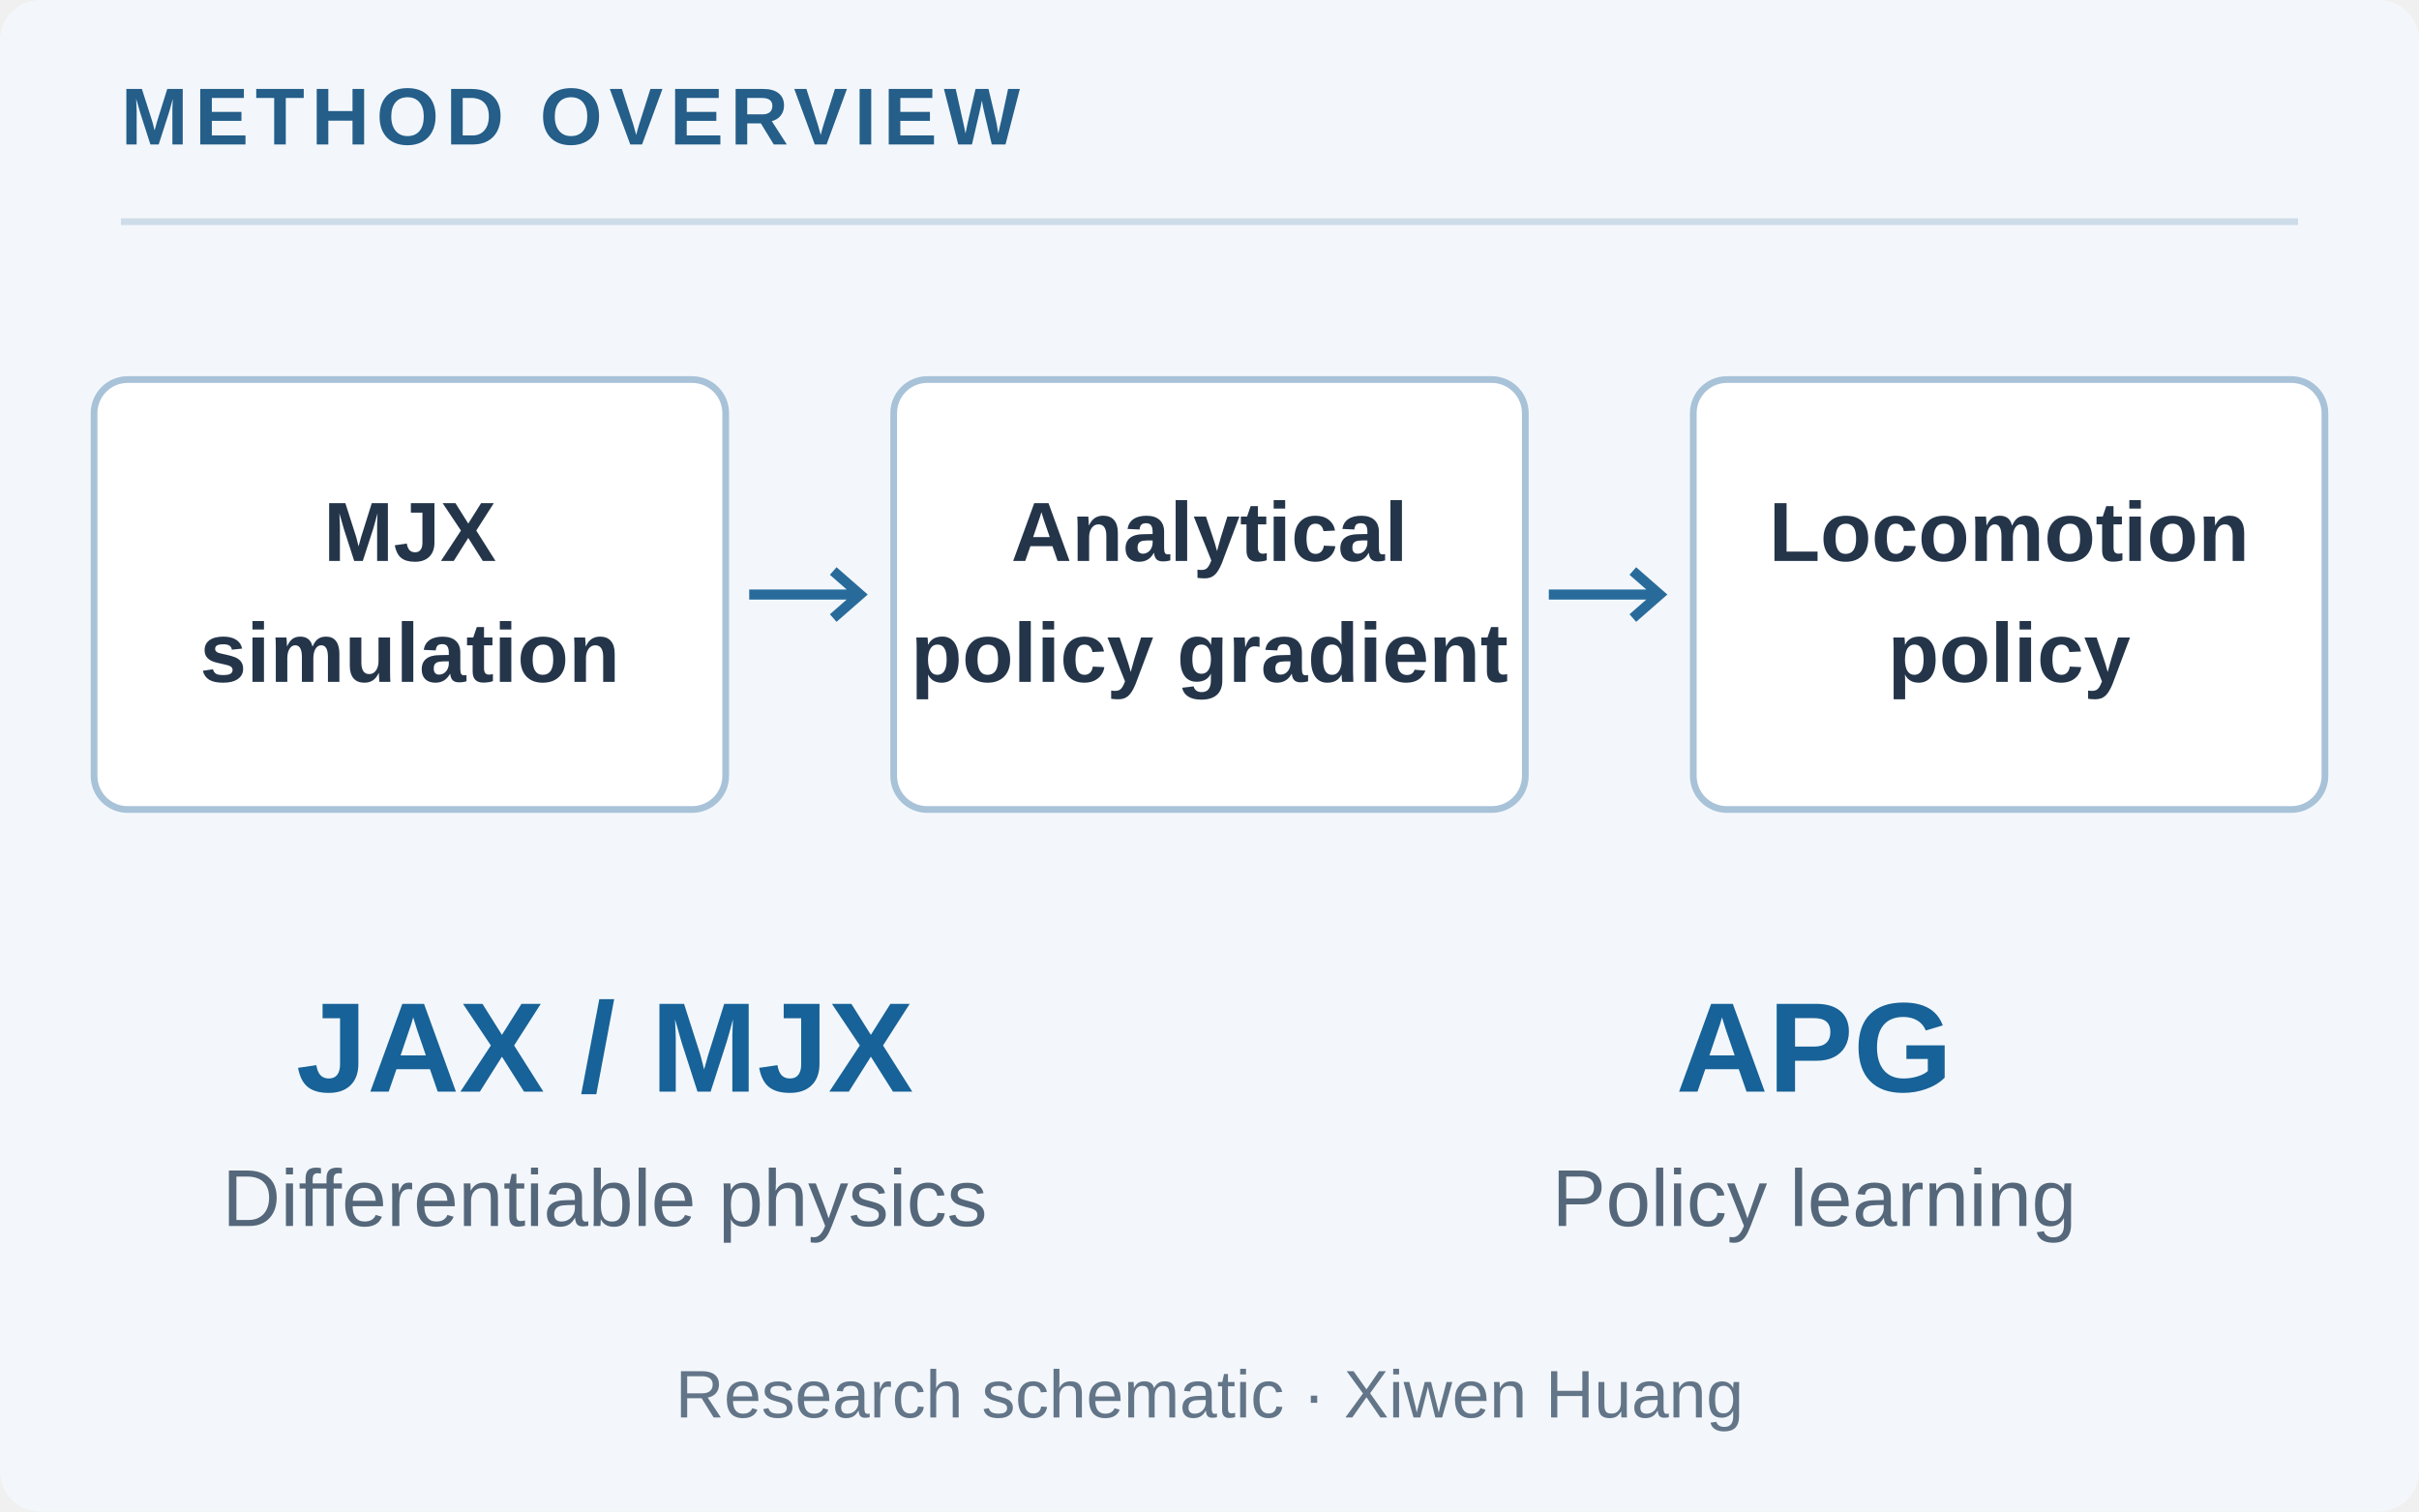
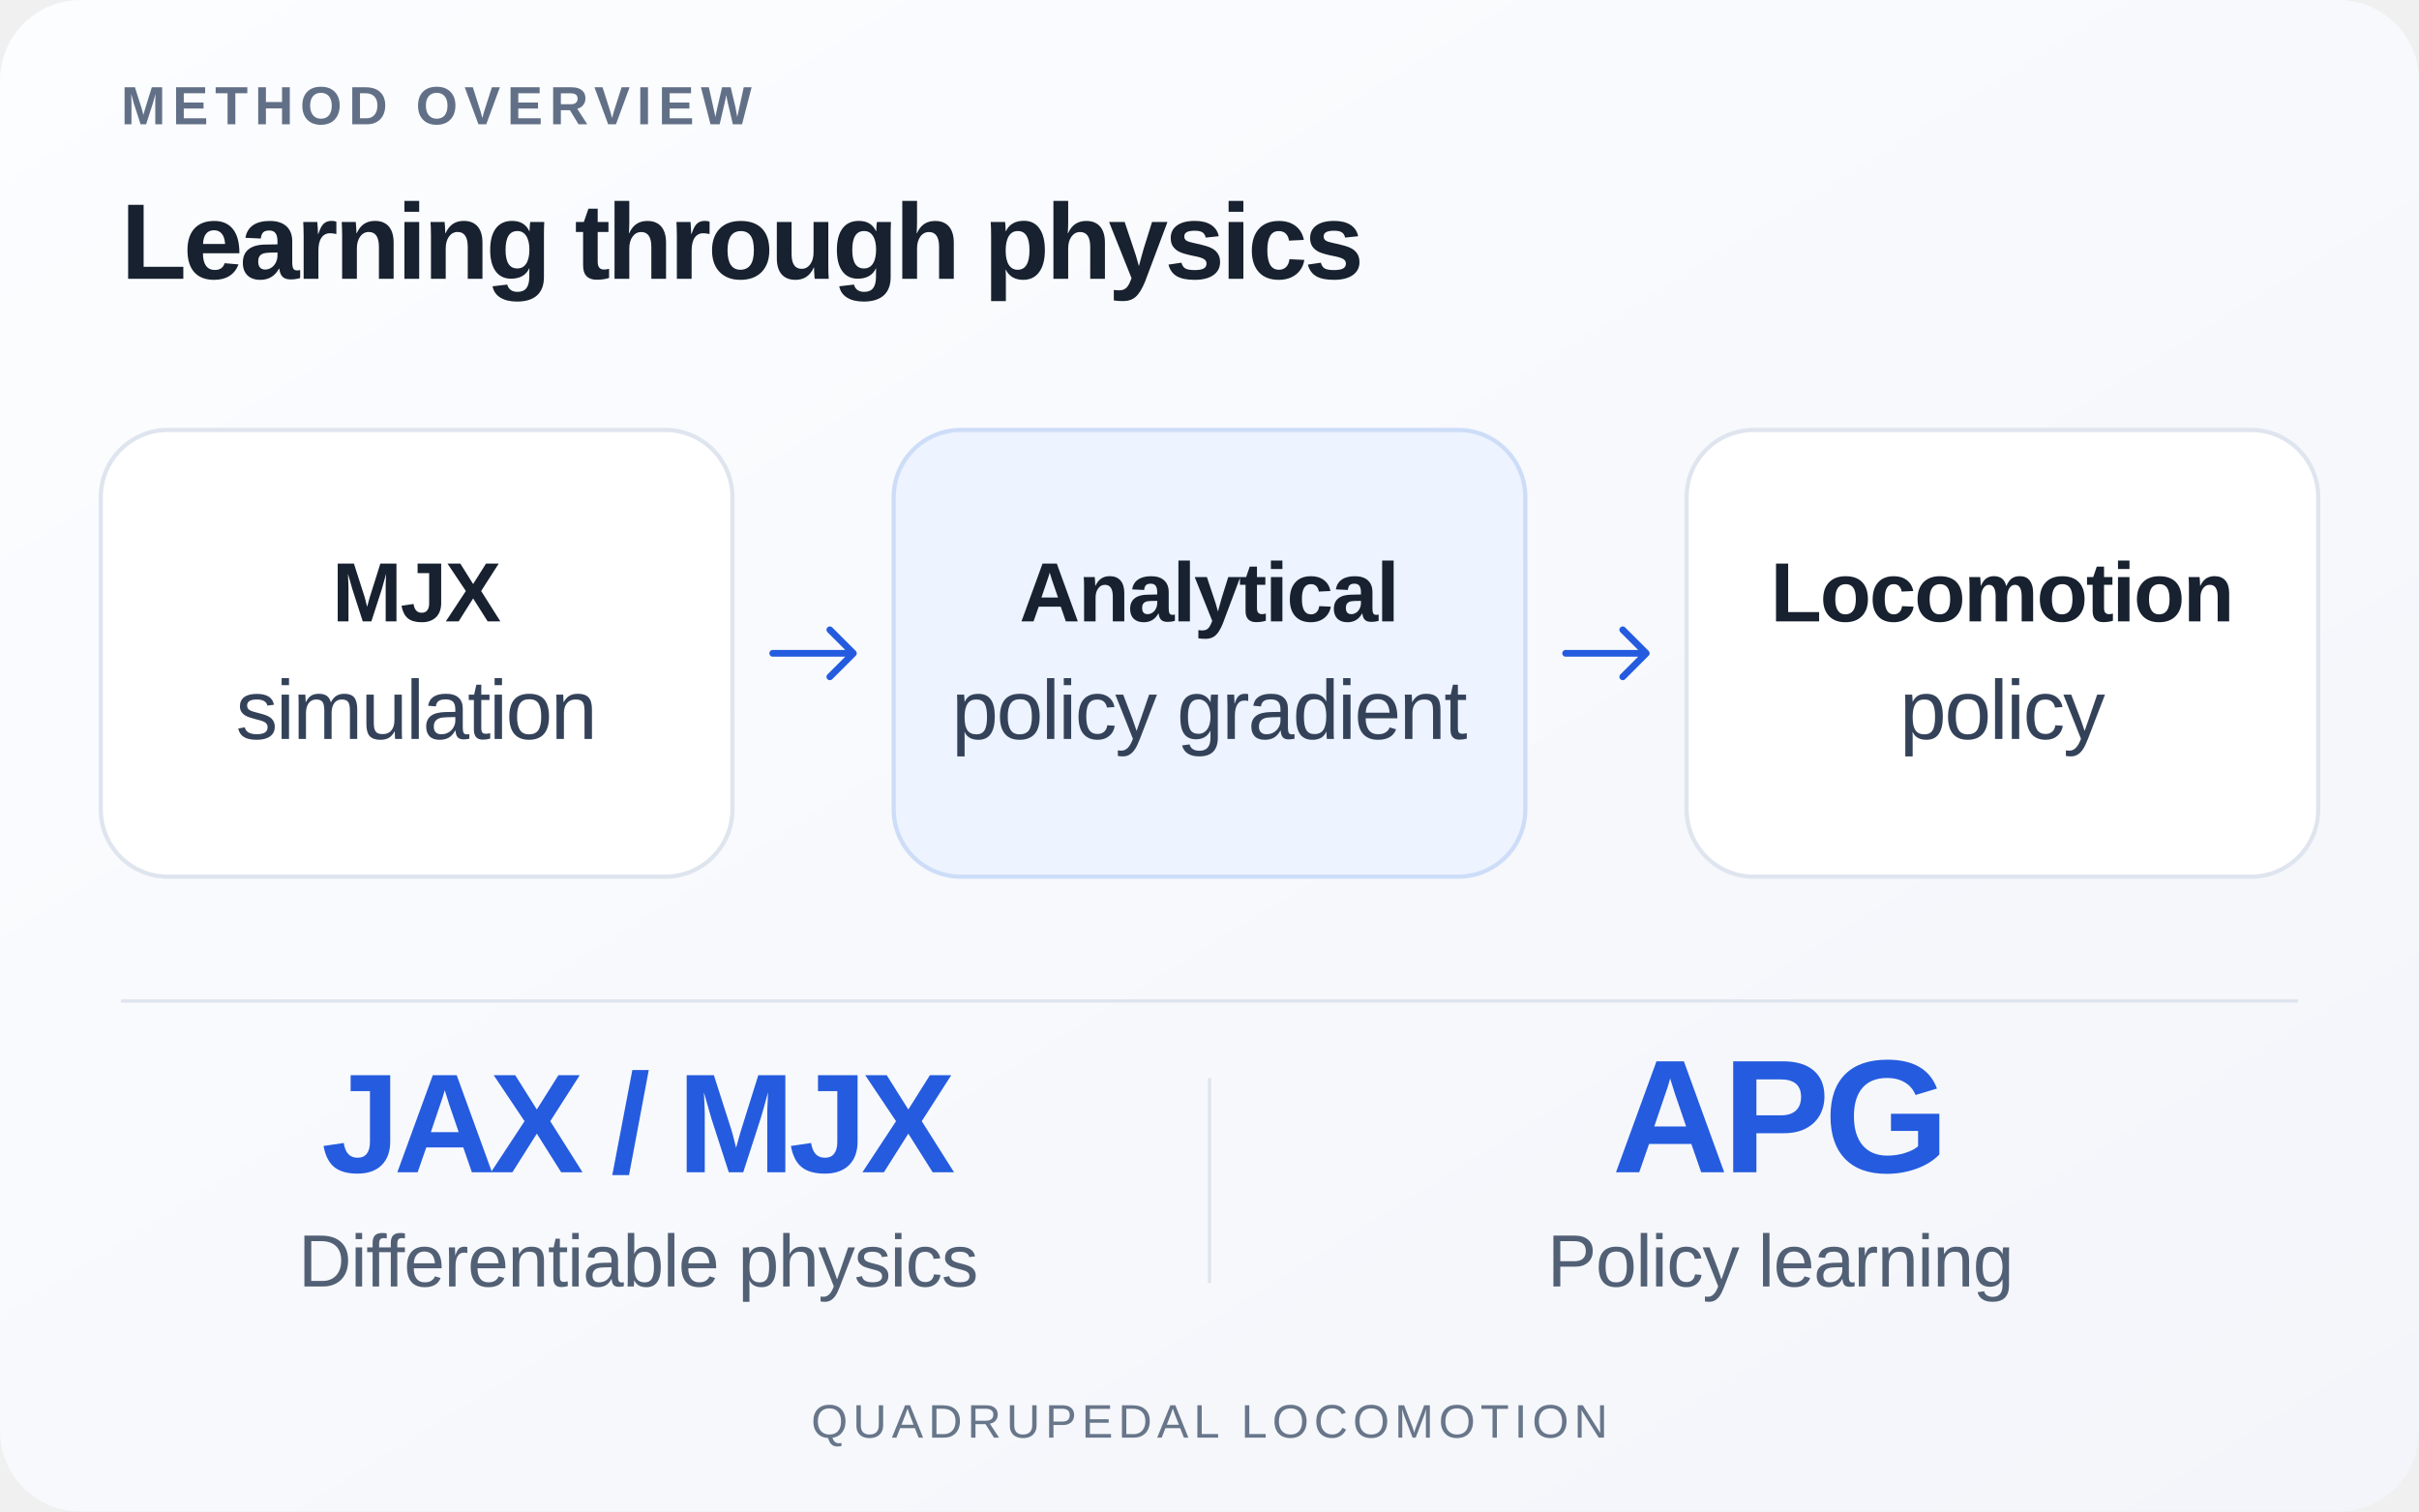
<svg xmlns="http://www.w3.org/2000/svg" width="720" height="450" viewBox="0 0 720 450" role="img" aria-labelledby="title desc">
-   <rect width="720" height="450" rx="12" fill="#f3f7fb" />
-   <path d="M36 66H684" stroke="#cddce8" stroke-width="2" />
-   <text x="36" y="43" fill="#245e89" font-family="Arial,sans-serif" font-size="24" font-weight="700" letter-spacing="2">METHOD OVERVIEW</text>
-   <rect x="28" y="113" width="188" height="128" rx="10" fill="white" stroke="#a8c2d8" stroke-width="2" />
-   <text x="122" y="167" text-anchor="middle" fill="#24354a" font-family="Arial,sans-serif" font-size="25" font-weight="600">MJX</text>
-   <text x="122" y="203" text-anchor="middle" fill="#24354a" font-family="Arial,sans-serif" font-size="25" font-weight="600">simulation</text>
-   <path d="M223 177h33m-8-7 8 7-8 7" fill="none" stroke="#286b9b" stroke-width="3" />
-   <rect x="266" y="113" width="188" height="128" rx="10" fill="white" stroke="#a8c2d8" stroke-width="2" />
-   <text x="360" y="167" text-anchor="middle" fill="#24354a" font-family="Arial,sans-serif" font-size="25" font-weight="600">Analytical</text>
-   <text x="360" y="203" text-anchor="middle" fill="#24354a" font-family="Arial,sans-serif" font-size="25" font-weight="600">policy gradient</text>
-   <path d="M461 177h33m-8-7 8 7-8 7" fill="none" stroke="#286b9b" stroke-width="3" />
-   <rect x="504" y="113" width="188" height="128" rx="10" fill="white" stroke="#a8c2d8" stroke-width="2" />
-   <text x="598" y="167" text-anchor="middle" fill="#24354a" font-family="Arial,sans-serif" font-size="25" font-weight="600">Locomotion</text>
-   <text x="598" y="203" text-anchor="middle" fill="#24354a" font-family="Arial,sans-serif" font-size="25" font-weight="600">policy</text>
-   <text x="180" y="325" text-anchor="middle" fill="#176298" font-family="Arial,sans-serif" font-size="38" font-weight="700">JAX / MJX</text>
-   <text x="180" y="365" text-anchor="middle" fill="#55677a" font-family="Arial,sans-serif" font-size="24">Differentiable physics</text>
-   <text x="540" y="325" text-anchor="middle" fill="#176298" font-family="Arial,sans-serif" font-size="38" font-weight="700">APG</text>
-   <text x="540" y="365" text-anchor="middle" fill="#55677a" font-family="Arial,sans-serif" font-size="24">Policy learning</text>
-   <text x="360" y="422" text-anchor="middle" fill="#637588" font-family="Arial,sans-serif" font-size="20">Research schematic · Xiwen Huang</text>
+   <defs>
+     <linearGradient id="background" x1="0" y1="0" x2="1" y2="1">
+       <stop stop-color="#FCFDFF" />
+       <stop offset="1" stop-color="#F3F5FA" />
+     </linearGradient>
+   </defs>
+   <rect width="720" height="450" rx="24" fill="url(#background)" />
+   <g font-family="-apple-system, BlinkMacSystemFont, 'Helvetica Neue', Arial, sans-serif">
+     <text x="36" y="37" font-size="16" font-weight="600" letter-spacing="2" fill="#627087">METHOD OVERVIEW</text>
+     <text x="36" y="83" font-size="32" font-weight="600" letter-spacing="-1" fill="#17212F">Learning through physics</text>
+     <rect x="30" y="128" width="188" height="133" rx="20" fill="#FFFFFF" stroke="#DFE5EE" stroke-width="1.25" />
+     <text x="124" y="185" text-anchor="middle" font-size="25" font-weight="600" letter-spacing="-0.55" fill="#17212F">MJX</text>
+     <text x="124" y="220" text-anchor="middle" font-size="25" font-weight="500" letter-spacing="-0.55" fill="#344259">simulation</text>
+     <rect x="266" y="128" width="188" height="133" rx="20" fill="#EDF3FF" stroke="#CDDDF8" stroke-width="1.25" />
+     <text x="360" y="185" text-anchor="middle" font-size="25" font-weight="600" letter-spacing="-0.55" fill="#17212F">Analytical</text>
+     <text x="360" y="220" text-anchor="middle" font-size="25" font-weight="500" letter-spacing="-0.55" fill="#344259">policy gradient</text>
+     <rect x="502" y="128" width="188" height="133" rx="20" fill="#FFFFFF" stroke="#DFE5EE" stroke-width="1.25" />
+     <text x="596" y="185" text-anchor="middle" font-size="25" font-weight="600" letter-spacing="-0.55" fill="#17212F">Locomotion</text>
+     <text x="596" y="220" text-anchor="middle" font-size="25" font-weight="500" letter-spacing="-0.55" fill="#344259">policy</text>
+     <path d="M230 194.5h24m-7-7 7 7-7 7" fill="none" stroke="#245BDF" stroke-width="2" stroke-linecap="round" stroke-linejoin="round" />
+     <path d="M466 194.5h24m-7-7 7 7-7 7" fill="none" stroke="#245BDF" stroke-width="2" stroke-linecap="round" stroke-linejoin="round" />
+     <path d="M36 298H684M360 321V382" fill="none" stroke="#DFE5EE" stroke-width="1" />
+     <text x="190" y="349" text-anchor="middle" font-size="42" font-weight="600" letter-spacing="-1.8" fill="#245BDF">JAX / MJX</text>
+     <text x="190" y="383" text-anchor="middle" font-size="22" font-weight="400" letter-spacing="-0.3" fill="#526075">Differentiable physics</text>
+     <text x="530" y="349" text-anchor="middle" font-size="48" font-weight="600" letter-spacing="-1.8" fill="#245BDF">APG</text>
+     <text x="530" y="383" text-anchor="middle" font-size="22" font-weight="400" letter-spacing="-0.3" fill="#526075">Policy learning</text>
+     <text x="360" y="428" text-anchor="middle" font-size="14" font-weight="500" letter-spacing="1.5" fill="#68768A">QUADRUPEDAL LOCOMOTION</text>
+   </g>
</svg>
